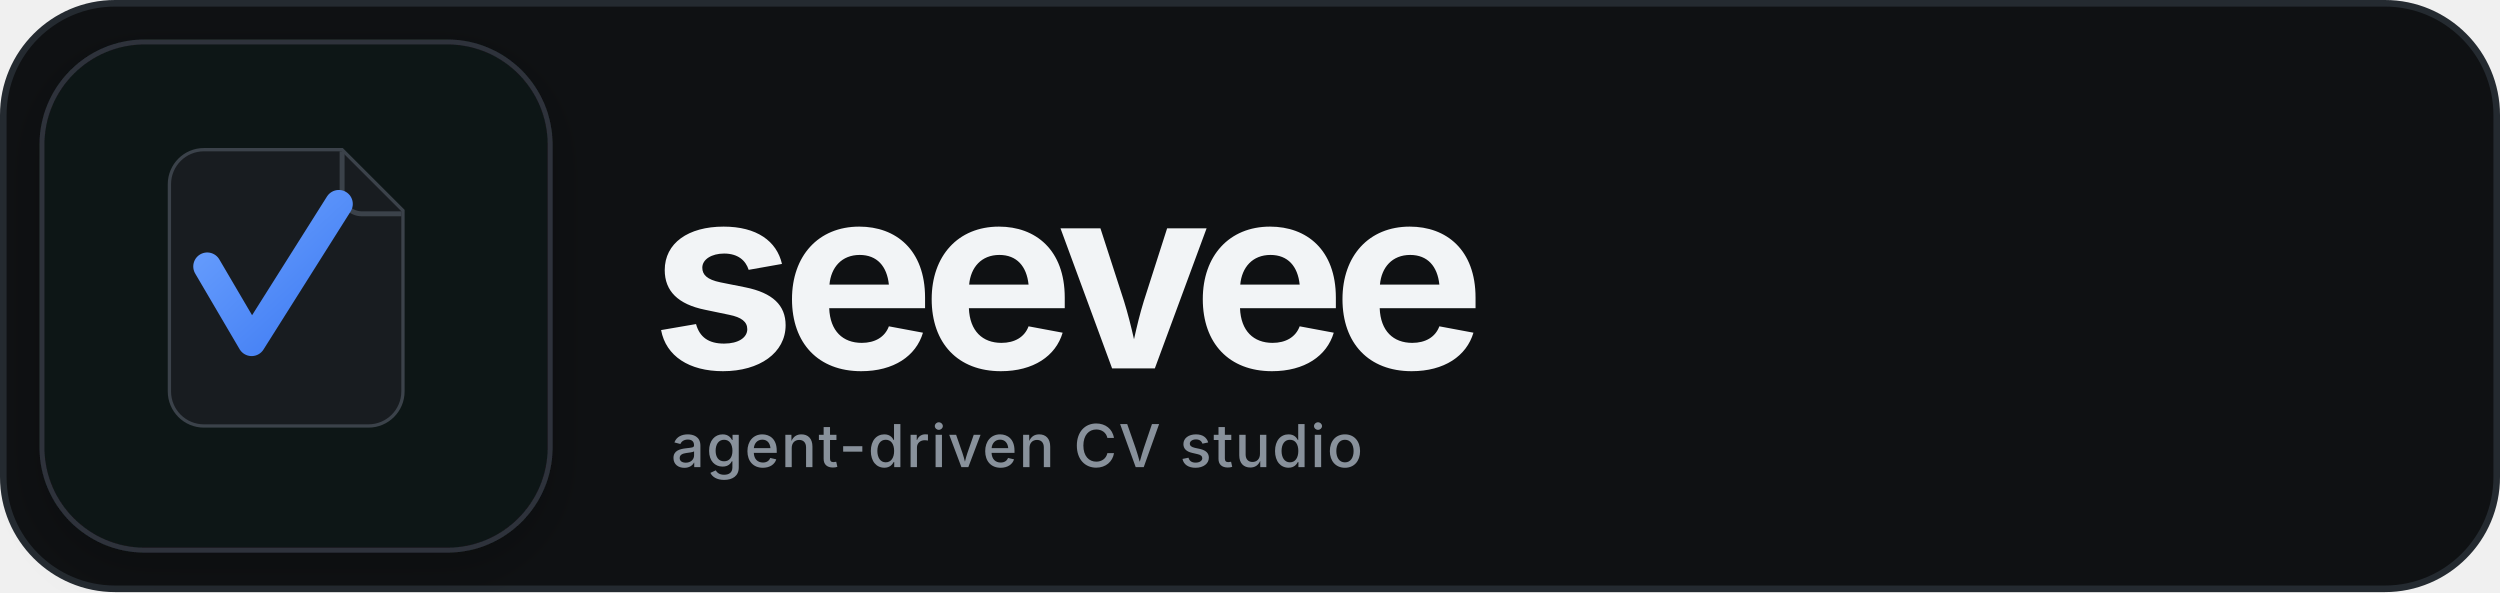
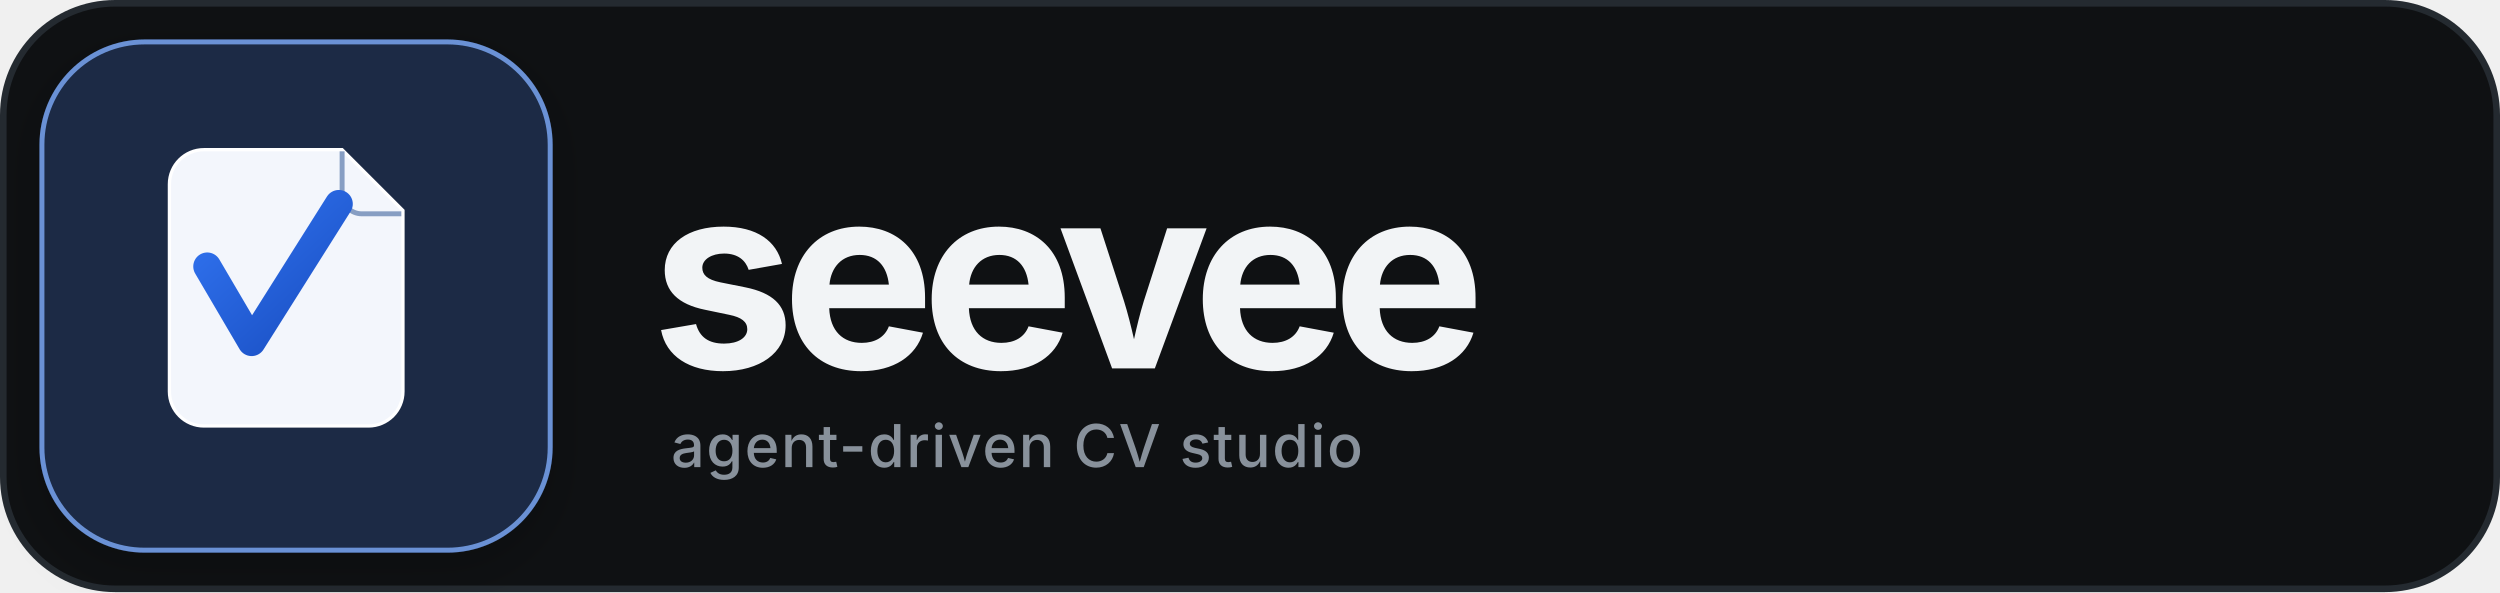
<svg xmlns="http://www.w3.org/2000/svg" width="760" height="180" viewBox="0 0 760 180" fill="none" role="img" aria-labelledby="title desc">
  <defs>
    <linearGradient id="check" x1="55" y1="61" x2="101" y2="111" gradientUnits="userSpaceOnUse">
-       <stop stop-color="#70A5FF" />
-       <stop offset="1" stop-color="#3B78F2" />
+       <stop stop-color="#3478F6" />
+       <stop offset="1" stop-color="#174BBE" />
    </linearGradient>
    <filter id="shadow" x="0" y="0" width="180" height="180" filterUnits="userSpaceOnUse" color-interpolation-filters="sRGB">
      <feDropShadow dx="0" dy="5" stdDeviation="7" flood-color="#000000" flood-opacity=".2" />
    </filter>
  </defs>
  <rect x="1" y="1" width="758" height="178" rx="34" fill="#0F1113" stroke="#242A30" stroke-width="2" />
  <g filter="url(#shadow)">
-     <rect x="12" y="12" width="156" height="156" rx="32" fill="#111418" />
-     <rect x="12.75" y="12.75" width="154.5" height="154.5" rx="31.25" stroke="#2D333A" stroke-width="1.5" />
+     <rect x="12" y="12" width="156" height="156" rx="32" fill="#1B2A44" />
+     <rect x="12.75" y="12.75" width="154.5" height="154.5" rx="31.25" stroke="#6A91D5" stroke-width="1.5" />
  </g>
-   <path d="M62 45.5H104L122.5 64V119C122.5 124.799 117.799 129.5 112 129.5H62C56.201 129.5 51.5 124.799 51.5 119V56C51.5 50.201 56.201 45.5 62 45.5Z" fill="#181C20" stroke="#3B424A" />
-   <path d="M104 46V59C104 62.314 106.686 65 110 65H122" stroke="#3B424A" stroke-width="1.5" />
+   <path d="M62 45.5H104L122.5 64V119C122.5 124.799 117.799 129.5 112 129.5H62C56.201 129.5 51.5 124.799 51.5 119V56C51.5 50.201 56.201 45.5 62 45.5Z" fill="#F3F6FC" stroke="#FFFFFF" />
+   <path d="M104 46V59C104 62.314 106.686 65 110 65H122" stroke="#879EC3" stroke-width="1.5" />
  <path d="M63 81L76.5 104L103 62" stroke="url(#check)" stroke-width="8.5" stroke-linecap="round" stroke-linejoin="round" />
  <text x="198" y="112" fill="#F2F4F6" font-family="Inter, ui-sans-serif, system-ui, -apple-system, BlinkMacSystemFont, 'Segoe UI', sans-serif" font-size="78" font-weight="700" letter-spacing="-4">seevee</text>
  <text x="204" y="142" fill="#88919B" font-family="Inter, ui-sans-serif, system-ui, -apple-system, BlinkMacSystemFont, 'Segoe UI', sans-serif" font-size="18" font-weight="500" letter-spacing=".5">agent-driven CV studio</text>
</svg>
